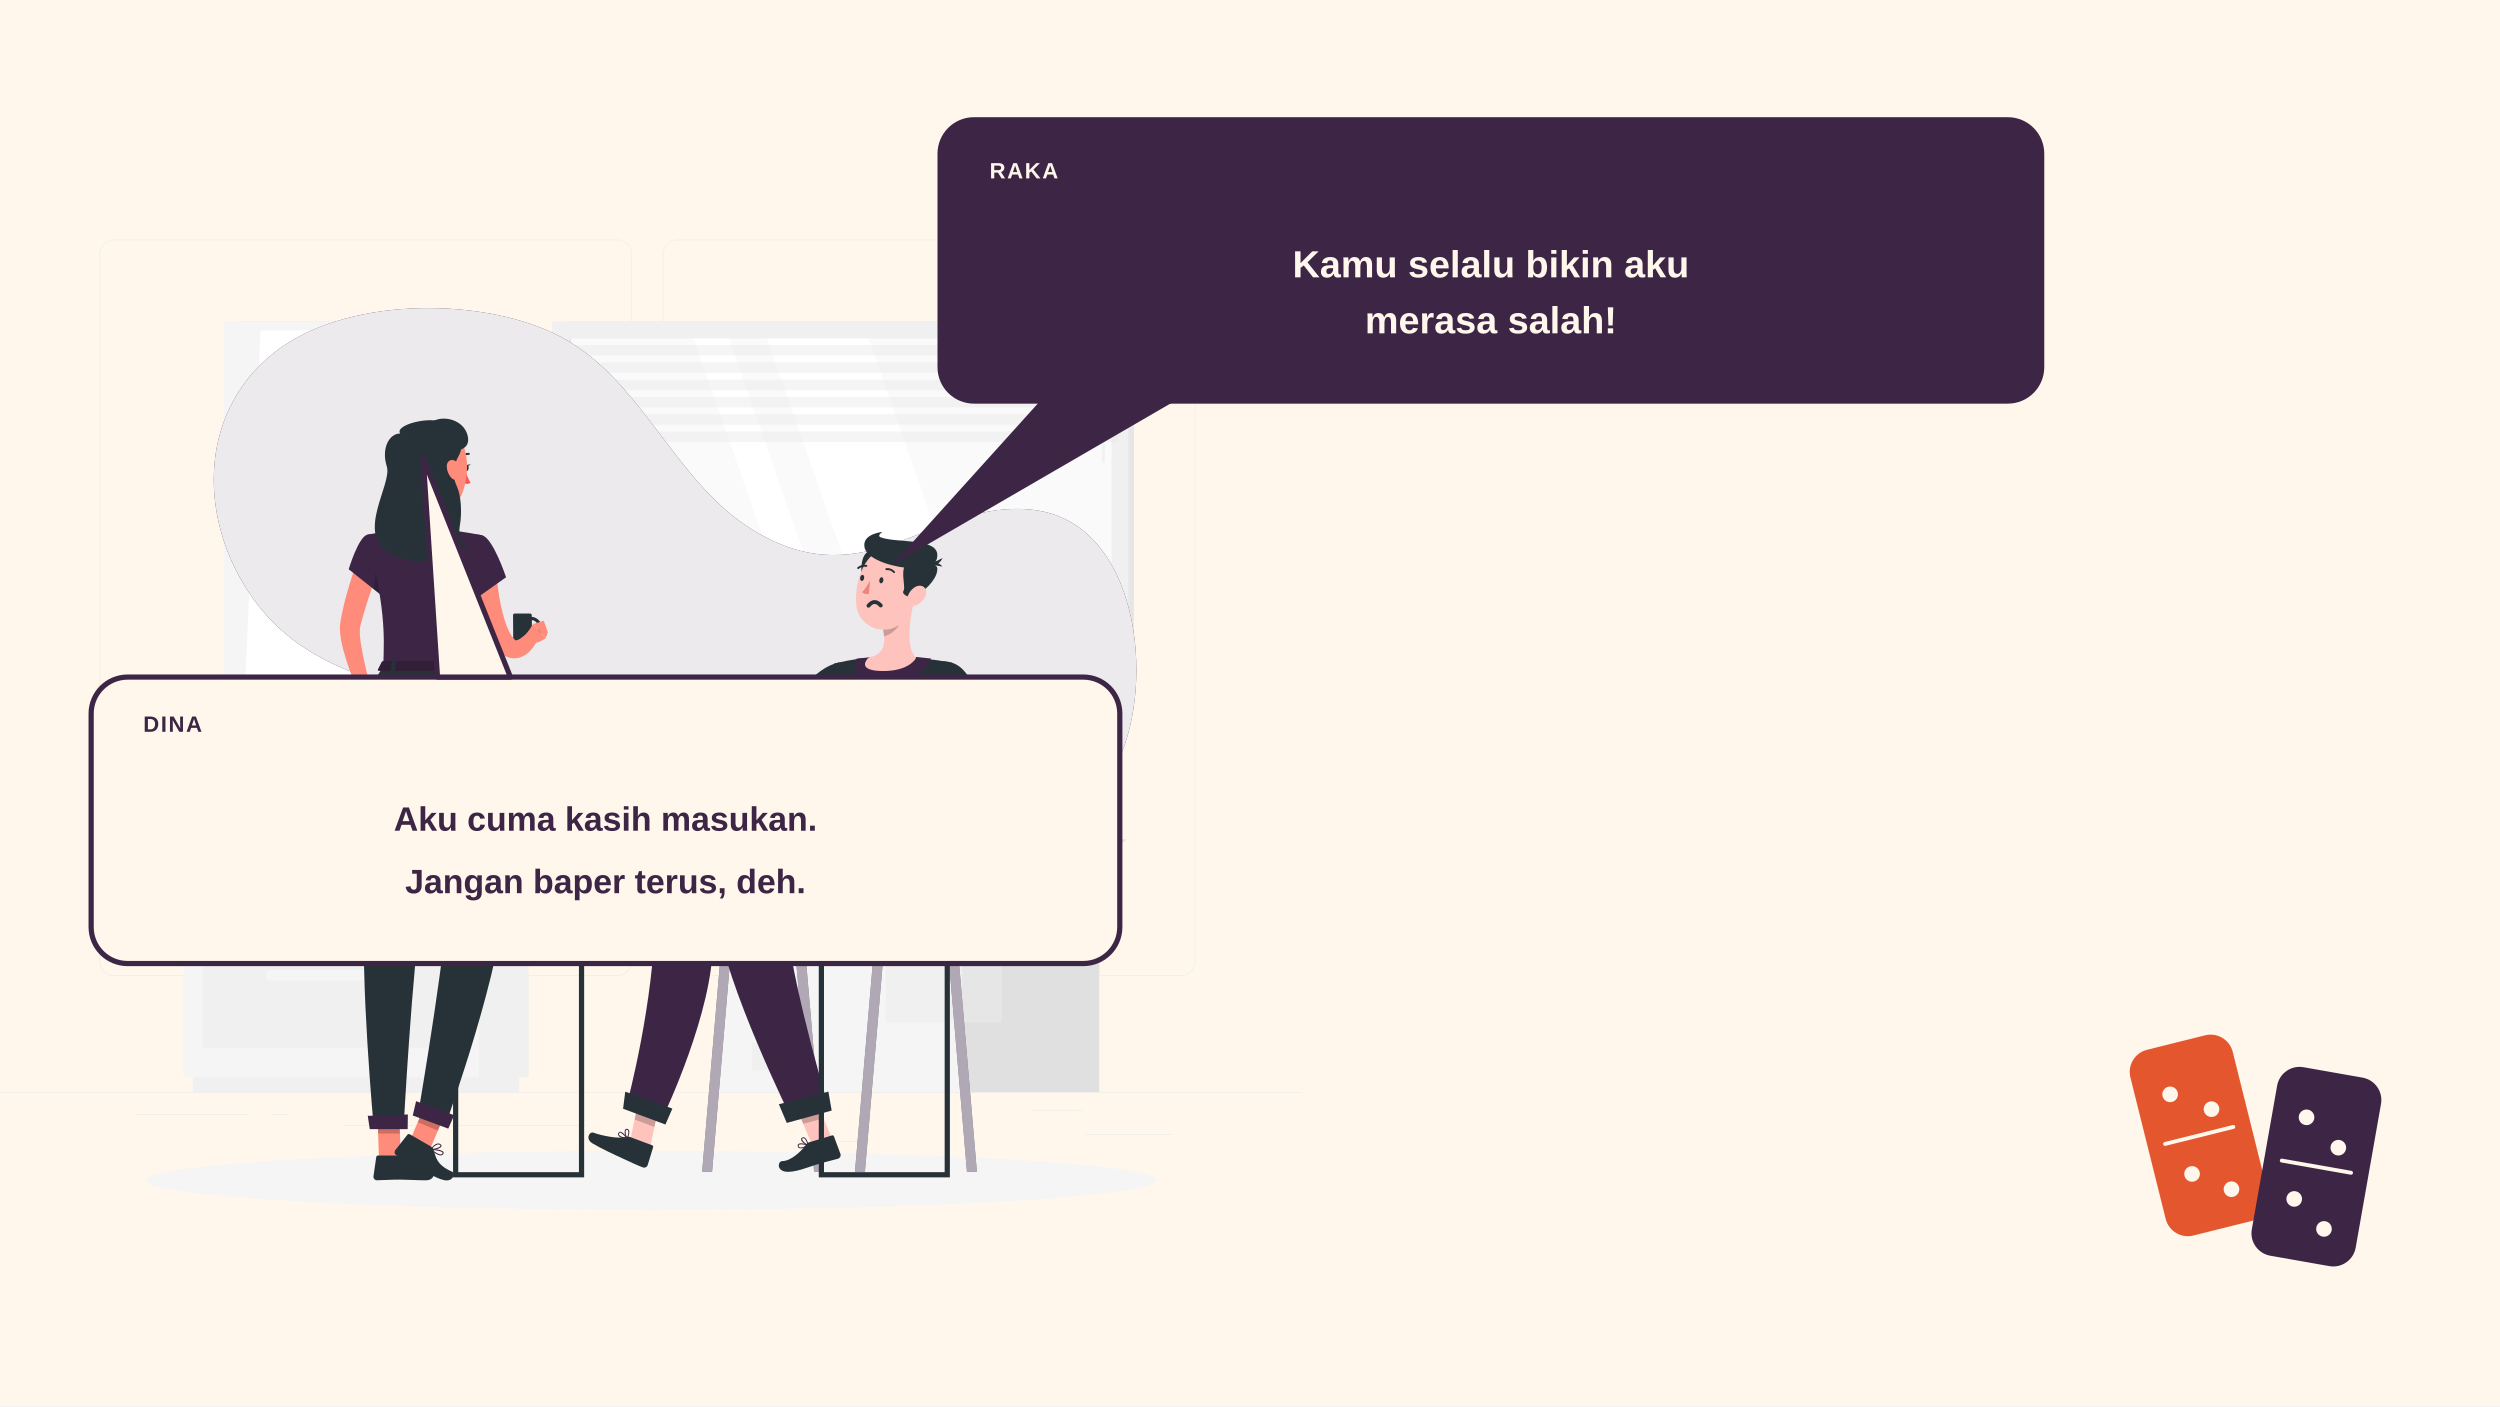
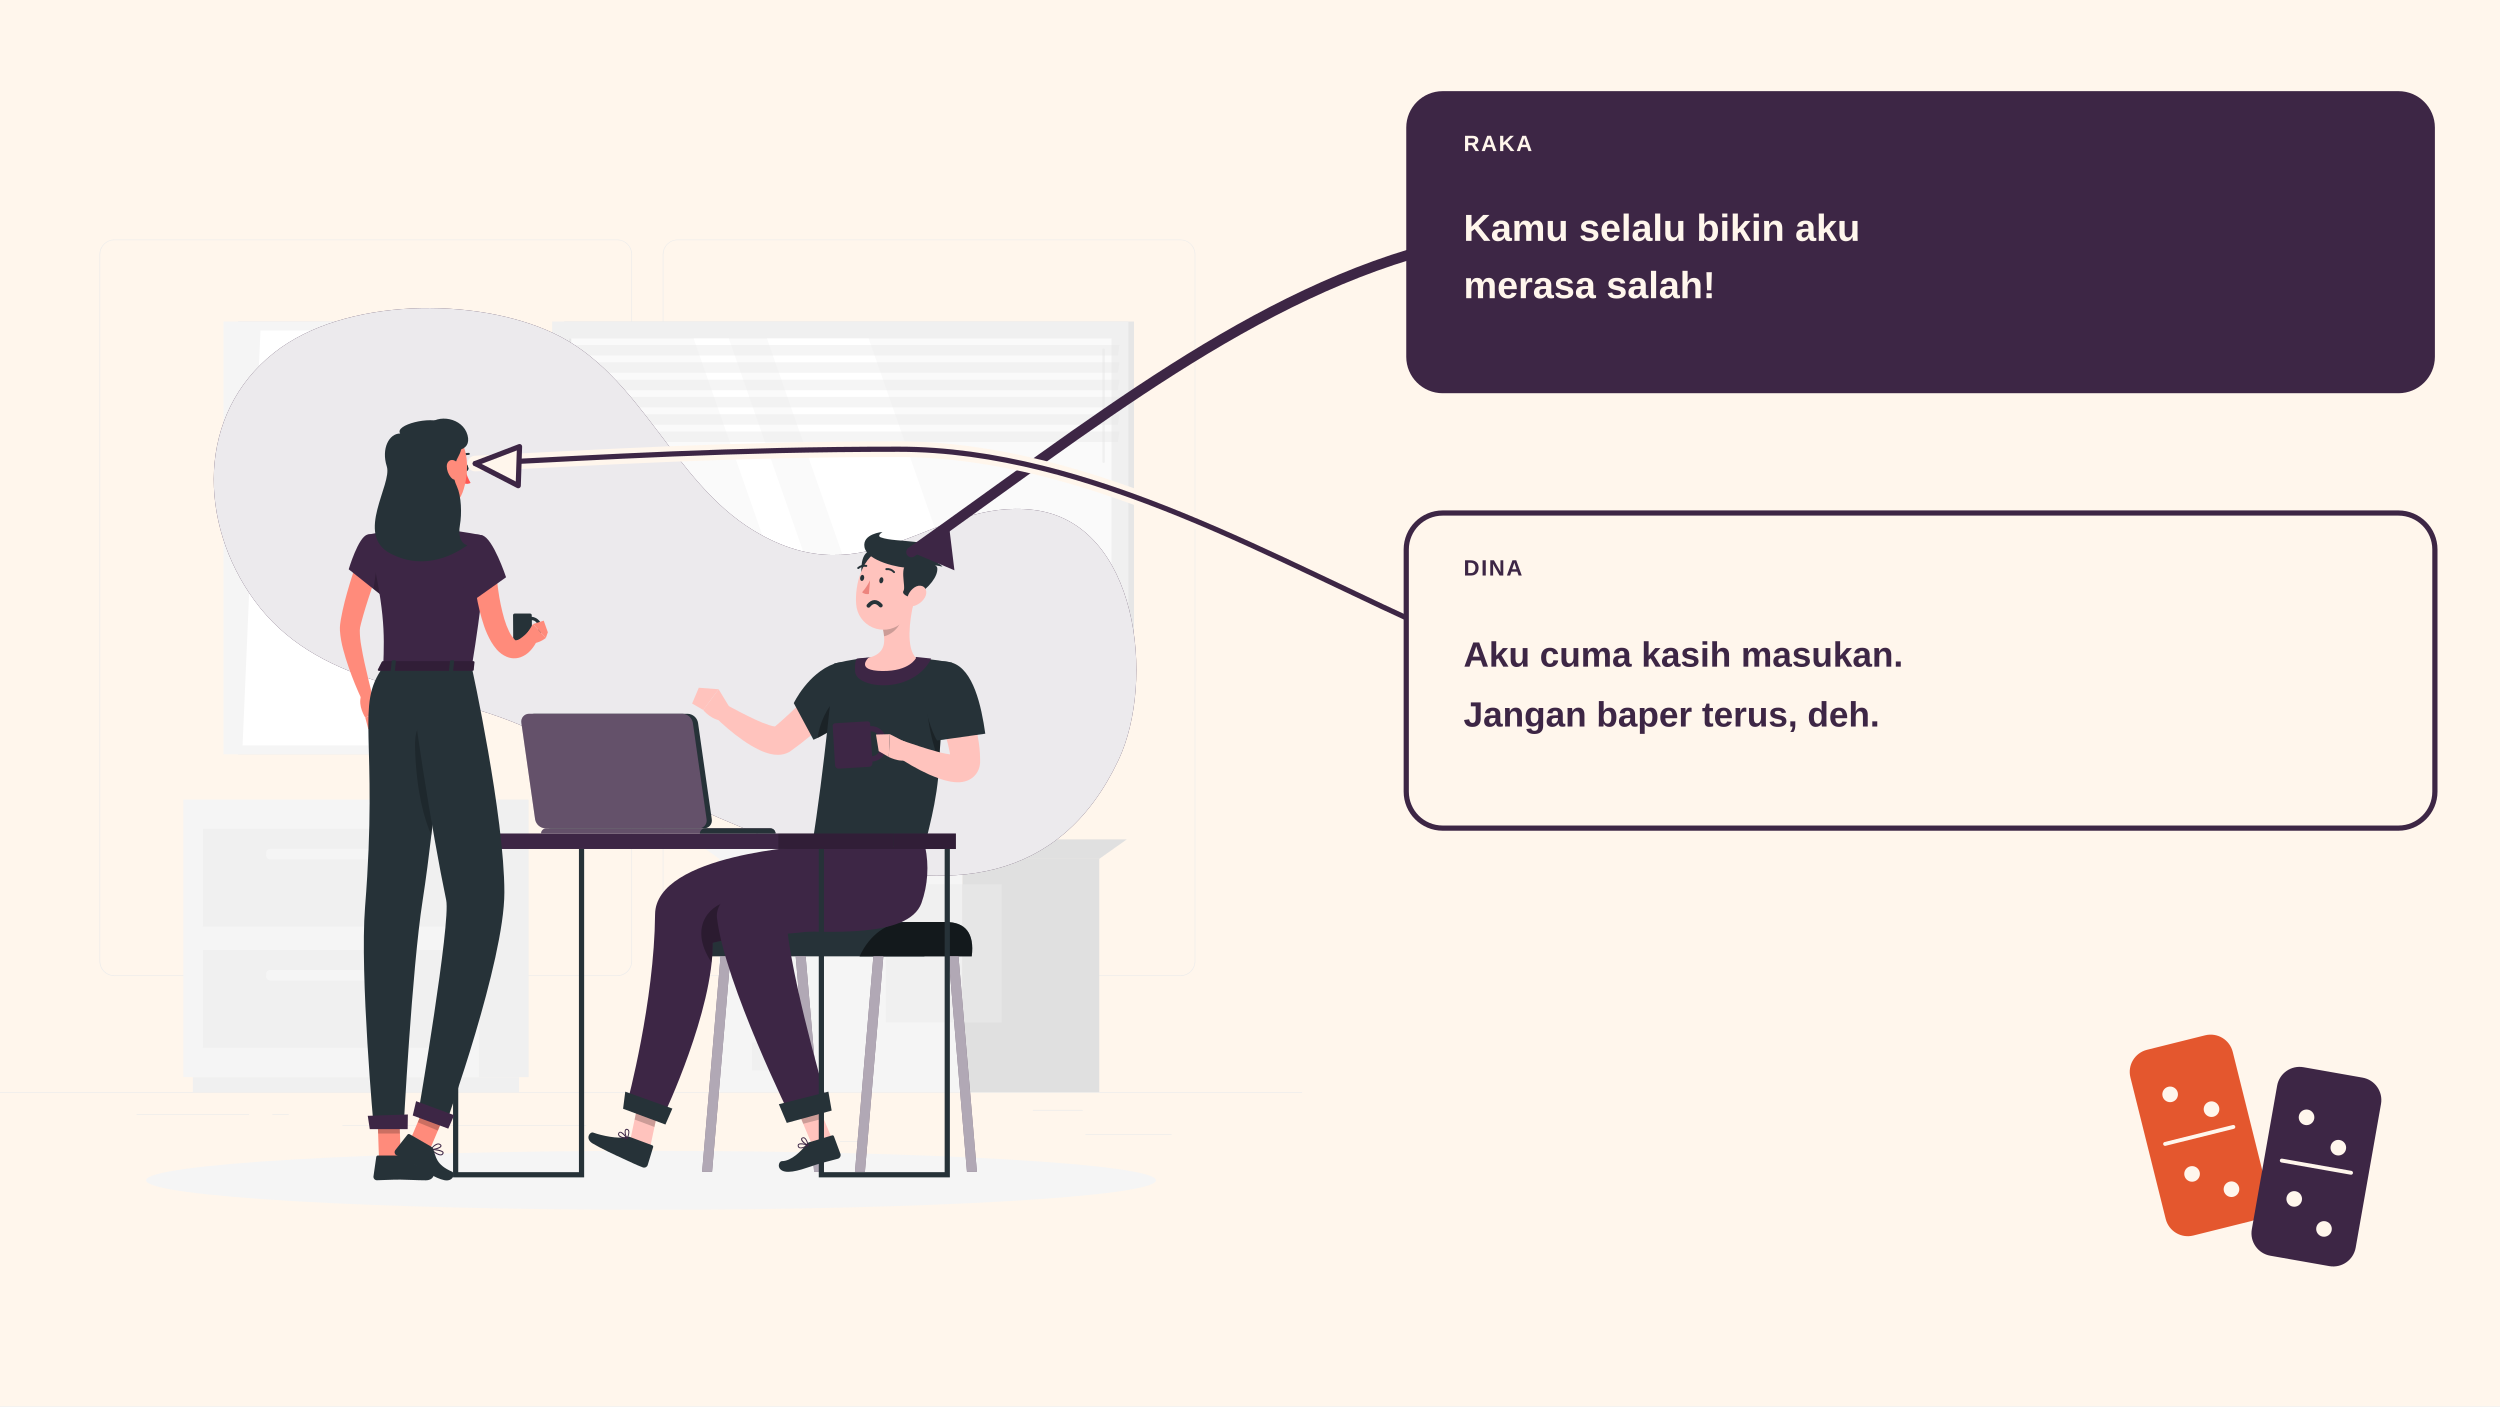
<svg xmlns="http://www.w3.org/2000/svg" width="1920" height="1080" viewBox="0 0 1920 1080" role="img" aria-labelledby="frame-title frame-desc" data-frame="04B">
  <rect x="0" y="0" width="1920" height="1080" fill="#FFF6EC" rx="0" id="scene-background" />
  <svg x="0" y="74" width="1000" height="1000" viewBox="0 0 500 500" preserveAspectRatio="xMidYMid meet" overflow="hidden" aria-label="Co-workers · Rafiki illustration, Storyset Rafiki">
    <g id="scoworkers-background-complete">
      <rect y="382.4" width="500" height="0.25" style="fill:#ebebeb" />
      <rect x="416.78" y="398.49" width="33.12" height="0.25" style="fill:#ebebeb" />
      <rect x="322.53" y="401.21" width="8.69" height="0.25" style="fill:#ebebeb" />
      <rect x="396.59" y="389.21" width="19.19" height="0.25" style="fill:#ebebeb" />
      <rect x="52.46" y="390.89" width="43.19" height="0.25" style="fill:#ebebeb" />
      <rect x="104.56" y="390.89" width="6.33" height="0.25" style="fill:#ebebeb" />
      <rect x="131.47" y="395.11" width="93.68" height="0.25" style="fill:#ebebeb" />
      <path d="M237,337.8H43.91a5.71,5.71,0,0,1-5.7-5.71V60.66A5.71,5.71,0,0,1,43.91,55H237a5.71,5.71,0,0,1,5.71,5.71V332.09A5.71,5.71,0,0,1,237,337.8ZM43.91,55.2a5.46,5.46,0,0,0-5.45,5.46V332.09a5.46,5.46,0,0,0,5.45,5.46H237a5.47,5.47,0,0,0,5.46-5.46V60.66A5.47,5.47,0,0,0,237,55.2Z" style="fill:#ebebeb" />
      <path d="M453.31,337.8H260.21a5.72,5.72,0,0,1-5.71-5.71V60.66A5.72,5.72,0,0,1,260.21,55h193.1A5.71,5.71,0,0,1,459,60.66V332.09A5.71,5.71,0,0,1,453.31,337.8ZM260.21,55.2a5.47,5.47,0,0,0-5.46,5.46V332.09a5.47,5.47,0,0,0,5.46,5.46h193.1a5.47,5.47,0,0,0,5.46-5.46V60.66a5.47,5.47,0,0,0-5.46-5.46Z" style="fill:#ebebeb" />
      <rect x="216.67" y="86.47" width="218.79" height="122.22" transform="translate(652.13 295.16) rotate(180)" style="fill:#e6e6e6" />
      <rect x="212.03" y="86.47" width="221.26" height="122.22" transform="translate(645.32 295.16) rotate(180)" style="fill:#f0f0f0" />
      <rect x="216.67" y="208.69" width="218.79" height="8.62" transform="translate(652.13 426) rotate(180)" style="fill:#e6e6e6" />
      <rect x="204.3" y="208.69" width="221.26" height="8.62" transform="translate(629.86 426) rotate(180)" style="fill:#f0f0f0" />
      <rect x="268.04" y="43.45" width="109.23" height="208.27" transform="translate(470.24 -175.08) rotate(90)" style="fill:#fafafa" />
      <polygon points="371.68 202.19 333.55 92.96 294.52 92.96 332.65 202.19 371.68 202.19" style="fill:#fff" />
      <path d="M423.78,140.77a.47.47,0,0,0,.47-.47V97.19a.47.47,0,0,0-.93,0V140.3A.47.47,0,0,0,423.78,140.77Z" style="fill:#f0f0f0" />
      <polygon points="317.99 202.19 279.85 92.96 266.35 92.96 304.49 202.19 317.99 202.19" style="fill:#fff" />
      <rect x="164.32" y="147.17" width="109.23" height="0.82" transform="translate(366.52 -71.36) rotate(90)" style="fill:#e6e6e6" />
      <polygon points="210.49 99.51 429.28 99.51 429.88 95.49 211.09 95.49 210.49 99.51" style="fill:#e6e6e6;opacity:0.4" />
      <polygon points="210.49 106.16 429.28 106.16 429.88 102.13 211.09 102.13 210.49 106.16" style="fill:#e6e6e6;opacity:0.4" />
      <polygon points="210.49 112.8 429.28 112.8 429.88 108.78 211.09 108.78 210.49 112.8" style="fill:#e6e6e6;opacity:0.4" />
      <polygon points="210.49 119.44 429.28 119.44 429.88 115.42 211.09 115.42 210.49 119.44" style="fill:#e6e6e6;opacity:0.4" />
      <polygon points="210.49 126.09 429.28 126.09 429.88 122.06 211.09 122.06 210.49 126.09" style="fill:#e6e6e6;opacity:0.4" />
      <polygon points="210.49 132.73 429.28 132.73 429.88 128.71 211.09 128.71 210.49 132.73" style="fill:#e6e6e6;opacity:0.4" />
      <rect x="369.52" y="292.8" width="52.6" height="89.59" style="fill:#e0e0e0" />
      <polygon points="422.12 292.8 369.52 292.8 380.08 285.33 432.68 285.33 422.12 292.8" style="fill:#e0e0e0" />
      <polygon points="318.25 285.33 265.65 285.33 276.21 292.8 328.81 292.8 318.25 285.33" style="fill:#f5f5f5" />
      <rect x="276.21" y="292.8" width="93.32" height="89.59" transform="translate(645.73 675.2) rotate(180)" style="fill:#f5f5f5" />
      <rect x="340.16" y="302.54" width="29.36" height="53.13" transform="translate(709.69 658.2) rotate(180)" style="fill:#f0f0f0" />
      <rect x="288.78" y="350.03" width="10.72" height="10.72" transform="translate(588.28 710.77) rotate(180)" style="fill:#f0f0f0" />
      <rect x="288.78" y="363.3" width="10.72" height="10.72" transform="translate(588.28 737.31) rotate(180)" style="fill:#f0f0f0" />
      <rect x="300.95" y="350.03" width="10.72" height="10.72" transform="translate(612.62 710.77) rotate(180)" style="fill:#f0f0f0" />
      <rect x="300.95" y="363.3" width="10.72" height="10.72" transform="translate(612.62 737.31) rotate(180)" style="fill:#f0f0f0" />
      <rect x="369.52" y="302.54" width="15.15" height="53.13" style="fill:#e6e6e6" />
      <rect x="183.92" y="270.03" width="19.09" height="106.58" transform="translate(386.92 646.64) rotate(180)" style="fill:#f0f0f0" />
      <rect x="74.06" y="376.61" width="125.28" height="5.79" transform="translate(273.39 759.01) rotate(180)" style="fill:#f0f0f0" />
      <rect x="70.39" y="270.03" width="113.53" height="106.58" style="fill:#f5f5f5" />
      <rect x="77.89" y="281.28" width="98.52" height="37.57" style="fill:#f0f0f0" />
      <rect x="77.89" y="327.79" width="98.52" height="37.57" style="fill:#f0f0f0" />
      <rect x="102.15" y="288.93" width="50" height="4.11" rx="1.69" transform="translate(254.31 581.97) rotate(180)" style="fill:#f5f5f5" />
      <rect x="102.15" y="335.44" width="50" height="4.11" rx="1.69" transform="translate(254.31 675) rotate(180)" style="fill:#f5f5f5" />
      <rect x="91.43" y="86.47" width="85.69" height="166.2" transform="translate(268.55 339.13) rotate(180)" style="fill:#e6e6e6" />
      <rect x="85.82" y="86.47" width="89.79" height="166.2" transform="translate(261.43 339.13) rotate(180)" style="fill:#f5f5f5" />
      <polygon points="161.41 249.23 168.29 89.91 100.02 89.91 93.15 249.23 161.41 249.23" style="fill:#fff" />
    </g>
    <g id="scoworkers-background-simple">
      <path d="M289.46,166.76c-31.4-19-43.22-60-77-75.85-29.7-14-80.39-13.67-107.18,7.51-29.87,23.63-29.22,65.48-7.59,95.14,23.8,32.64,64.46,33.05,98.71,46.47,60,23.51,187.36,111.68,233.12,14.79,14.2-30.07,7.73-91.08-32.58-96C358.18,154.06,333.66,193.5,289.46,166.76Z" style="fill:#3D2645" />
      <path d="M289.46,166.76c-31.4-19-43.22-60-77-75.85-29.7-14-80.39-13.67-107.18,7.51-29.87,23.63-29.22,65.48-7.59,95.14,23.8,32.64,64.46,33.05,98.71,46.47,60,23.51,187.36,111.68,233.12,14.79,14.2-30.07,7.73-91.08-32.58-96C358.18,154.06,333.66,193.5,289.46,166.76Z" style="fill:#fff;opacity:0.9" />
    </g>
    <g id="scoworkers-Shadow">
      <ellipse id="scoworkers-path" cx="250" cy="416.24" rx="193.89" ry="11.32" style="fill:#f5f5f5" />
    </g>
    <g id="scoworkers-character-2">
      <path d="M355,330.22H265.85c3.75-8.16,10.57-13.16,17.94-13.16H349Z" style="fill:#263238" />
      <polygon points="312.62 412.97 316.45 412.97 309.37 330.21 305.54 330.21 312.62 412.97" style="fill:#3D2645" />
      <polygon points="312.62 412.97 316.45 412.97 309.37 330.21 305.54 330.21 312.62 412.97" style="fill:#fff;opacity:0.6" />
      <polygon points="273.44 412.97 269.61 412.97 276.69 330.21 280.52 330.21 273.44 412.97" style="fill:#3D2645" />
      <polygon points="273.44 412.97 269.61 412.97 276.69 330.21 280.52 330.21 273.44 412.97" style="fill:#fff;opacity:0.6" />
      <path d="M373.15,330.22H330.09c3.75-8.16,10.56-13.16,17.93-13.16h15.24c7.37,0,11,4.25,9.89,13.16Z" style="fill:#263238" />
      <path d="M373.15,330.22H330.09c3.75-8.16,10.56-13.16,17.93-13.16h15.24c7.37,0,11,4.25,9.89,13.16Z" style="opacity:0.5" />
      <polygon points="371.31 412.97 375.14 412.97 368.06 330.21 364.23 330.21 371.31 412.97" style="fill:#3D2645" />
      <polygon points="371.31 412.97 375.14 412.97 368.06 330.21 364.23 330.21 371.31 412.97" style="fill:#fff;opacity:0.6" />
      <polygon points="332.13 412.97 328.3 412.97 335.38 330.21 339.21 330.21 332.13 412.97" style="fill:#3D2645" />
      <polygon points="332.13 412.97 328.3 412.97 335.38 330.21 339.21 330.21 332.13 412.97" style="fill:#fff;opacity:0.6" />
      <polygon points="249.41 404.77 241.78 401.92 245.71 383.31 253.33 386.16 249.41 404.77" style="fill:#ffc3bd" />
      <path d="M241.88,399.59l8.55,3.19a.58.58,0,0,1,.38.73l-2.11,6.92a1.44,1.44,0,0,1-1.84.86c-3-1.16-4.15-1.79-7.8-3.46-2.25-1-8.68-4-11.58-5.79s-1-4.62.35-4.11c3.29,1.19,9.78,2.52,12.56,1.64A2.3,2.3,0,0,1,241.88,399.59Z" style="fill:#263238" />
      <polygon points="253.33 386.16 245.7 383.32 243.69 392.91 251.31 395.76 253.33 386.16" style="opacity:0.2" />
      <path d="M311.69,287.77s-59.95,3.05-60.14,26.36c-.28,33.51-10.61,72.05-10.61,72.05l14.15,4.64s18.78-39.63,18.6-65.79c16.44-4.64,59.14-1.62,64.17-15.24a44.79,44.79,0,0,0,1.89-22Z" style="fill:#3D2645" />
      <path d="M280.86,309.17s1.5,6.73,2.55,14.11a66.18,66.18,0,0,0-9.73,1.75,67.06,67.06,0,0,1-.41,7.61C263.49,318.06,274,309.17,280.86,309.17Z" style="opacity:0.3" />
      <polygon points="255.52 394.82 239.26 388.76 240.1 382.2 258.19 388.69 255.52 394.82" style="fill:#263238" />
      <path d="M238.68,399.91a10.65,10.65,0,0,0,2.13.48.18.18,0,0,0,.19-.09.17.17,0,0,0,0-.2c-.18-.26-1.78-2.54-2.85-2.52a.68.68,0,0,0-.6.35,1,1,0,0,0-.14,1A2.21,2.21,0,0,0,238.68,399.91Zm1.74,0c-1.46-.23-2.45-.65-2.67-1.14a.66.66,0,0,1,.11-.68.3.3,0,0,1,.28-.17C238.72,398,239.75,399.06,240.42,400Z" style="fill:#3D2645" />
      <path d="M240.77,400.38a.14.14,0,0,0,.09,0,.21.21,0,0,0,.15-.11c0-.09,1-2.21.54-3.24a1,1,0,0,0-.66-.53.73.73,0,0,0-.85.3c-.48.76.06,2.78.65,3.51A.16.16,0,0,0,240.77,400.38Zm.11-3.47a.51.51,0,0,1,.32.29c.3.62-.11,1.89-.4,2.61-.45-.81-.76-2.3-.44-2.8a.35.35,0,0,1,.44-.13Z" style="fill:#3D2645" />
      <path d="M331.16,226c-2.09,2.44-4.19,4.63-6.35,6.89s-4.37,4.4-6.66,6.51-4.62,4.19-7,6.19-4.92,3.94-7.52,5.8l-.44.31-.19.1a8.91,8.91,0,0,1-4.14,1.06,11.76,11.76,0,0,1-2.91-.32,21.7,21.7,0,0,1-4.21-1.48,44.58,44.58,0,0,1-6.53-3.85c-2-1.39-3.87-2.86-5.67-4.39S276,239.72,274.3,238l3.75-4.82,5.9,3.14c2,1,3.93,2,5.88,2.91a44.87,44.87,0,0,0,5.69,2.27,10.12,10.12,0,0,0,2.33.5c.28,0,.49,0,.48,0s-.3-.07-.86.21l-.62.41c2.2-1.84,4.36-3.79,6.5-5.77s4.24-4.06,6.33-6.15,4.15-4.22,6.19-6.36,4.1-4.34,6.05-6.42Z" style="fill:#ffc3bd" />
      <path d="M280.43,235.08l-4.47-7.4L270,235.63s3.73,4.56,8.13,4Z" style="fill:#ffc3bd" />
      <polygon points="268.34 227.09 265.77 233.16 270.04 235.63 275.96 227.68 268.34 227.09" style="fill:#ffc3bd" />
      <path d="M320.32,217.87C310.19,221.61,304.81,233,304.81,233l7.56,14.07c7.25-3.05,16.8-10.43,19.56-15.11C336.17,224.8,328.23,215,320.32,217.87Z" style="fill:#263238" />
      <path d="M321.09,231.91c1.3-.69-.16,6-1.48,11.26a52.36,52.36,0,0,1-5.61,3.2C314.47,241.34,317.79,233.66,321.09,231.91Z" style="opacity:0.3" />
      <polygon points="319.83 401.05 311.86 402.69 304.43 385 312.39 383.36 319.83 401.05" style="fill:#ffc3bd" />
      <path d="M310.76,401.62,319.5,399a.57.57,0,0,1,.73.35l2.52,6.79a1.44,1.44,0,0,1-.94,1.8c-3.06.87-4.57,1.13-8.41,2.29-2.37.72-8.66,3.34-12,2.64s-2.55-4-1.07-4c3.5,0,7.56-4,9.23-6.36A2.34,2.34,0,0,1,310.76,401.62Z" style="fill:#263238" />
      <path d="M308.41,403.82a10.24,10.24,0,0,0,2-.91.19.19,0,0,0,.09-.18.18.18,0,0,0-.13-.16c-.3-.1-3-.94-3.8-.28a.71.71,0,0,0-.26.64,1.05,1.05,0,0,0,.52.92A2.24,2.24,0,0,0,308.41,403.82Zm1.41-1c-1.31.7-2.35,1-2.82.71a.66.66,0,0,1-.32-.61.29.29,0,0,1,.12-.31C307.25,402.23,308.74,402.5,309.82,402.8Z" style="fill:#3D2645" />
      <path d="M310.36,402.93a.18.18,0,0,0,.07-.05.18.18,0,0,0,.06-.17c0-.1-.53-2.39-1.54-2.91a.94.94,0,0,0-.85,0,.73.73,0,0,0-.49.75c.08.9,1.73,2.17,2.65,2.4Zm-2-2.84a.57.57,0,0,1,.44.05c.6.3,1.05,1.57,1.26,2.31-.85-.36-2-1.36-2.05-2,0-.11,0-.25.27-.36Z" style="fill:#3D2645" />
      <polygon points="312.39 383.36 304.43 385 308.44 394.53 316.23 392.48 312.39 383.36" style="opacity:0.2" />
      <path d="M332,287.83S273.2,298,275.33,315.57C278.4,340.92,304,392.72,304,392.72l14.53-3.3s-12.91-42.9-16.18-68.85c15.11,0,46.46,2.84,51.49-10.78a40.09,40.09,0,0,0,1.43-21.61Z" style="fill:#3D2645" />
      <polygon points="319.36 389.46 302.12 394.2 299.08 387.02 318.1 382.19 319.36 389.46" style="fill:#263238" />
      <path d="M311.74,288.18h43.48c.31-3.88,4.81-16.51,5.48-32.6A206.39,206.39,0,0,1,365,220.12l.6-2.62s-2.2-.45-5.36-.92c-2.62-.38-5.91-.77-9.13-.93a162.64,162.64,0,0,0-18.48,0c-2.84.27-5.62.74-7.83,1.17-2.83.57-4.5,1.05-4.5,1.05S316.45,259.67,311.74,288.18Z" style="fill:#263238" />
      <path d="M360.7,255.59A206.38,206.38,0,0,1,365,220.12c-2.9-.25-7.87,0-8.7,4.73C355.44,229.89,355.37,241.67,360.7,255.59Z" style="opacity:0.3" />
      <path d="M368.61,223.59c1.11,2.5,2,4.85,2.85,7.31s1.64,4.92,2.31,7.45,1.3,5.09,1.75,7.75a48,48,0,0,1,.84,8.33v.9l0,.58a9,9,0,0,1-.18,1.27,8.07,8.07,0,0,1-.45,1.43,7.58,7.58,0,0,1-1.93,2.71,7.81,7.81,0,0,1-2.47,1.48,10.07,10.07,0,0,1-3.72.6,17.05,17.05,0,0,1-2.66-.27,27.21,27.21,0,0,1-4.31-1.17c-1.32-.47-2.57-1-3.79-1.51a82.6,82.6,0,0,1-13.49-7.75l2.85-5.4c4.59,1.55,9.27,3.18,13.78,4.36a32.63,32.63,0,0,0,6.31,1.18,5.35,5.35,0,0,0,1,0c.22,0,.35-.14-.06,0a2.47,2.47,0,0,0-.88.51,3.48,3.48,0,0,0-.88,1.19,2.43,2.43,0,0,0-.18.54,1.46,1.46,0,0,0-.07.34.52.52,0,0,0,0,.11v-.11l-.05-.39a49.81,49.81,0,0,0-1.21-6.44c-.55-2.21-1.22-4.47-1.93-6.71s-1.5-4.51-2.3-6.76-1.68-4.54-2.48-6.64Z" style="fill:#ffc3bd" />
      <path d="M365.62,217.5c-7.91-2.5-13,3.82-10.79,14.8s5,15.06,5,15.06l18.52-2.62C376.84,234,373.73,220.06,365.62,217.5Z" style="fill:#263238" />
      <path d="M351.44,215.58l.4-.31,5.72.61s-2.33,6.08-10.62,9-18.34.51-18.58-4,.72-5,.72-5l4.73-.44.3.51Z" style="fill:#3D2645" />
      <path d="M350.73,194.93l-4.94,4.1-6.74,5.59a21.92,21.92,0,0,1,.43,2.72c.36,3.65-.58,7-6,8.25,0,0-5.29,4.94,5.28,5.08s13-5,13-5C347.81,211.73,349.36,200.88,350.73,194.93Z" style="fill:#ffc3bd" />
      <path d="M339.05,204.62a21.92,21.92,0,0,1,.43,2.72c2.51-.5,5.87-3.18,6.22-5.75a12.11,12.11,0,0,0,.09-2.56Z" style="opacity:0.2" />
      <path d="M334.2,188.06c-.82.55-2.75-1.72-3.35-3.39-.14-2-.89-10.14,4.33-10.38,4.19-.19,8.68,1.7,8.53,3.68C343.51,180.37,340.9,183.63,334.2,188.06Z" style="fill:#263238" />
      <path d="M352.77,186.36c-1.72,7.91-2.32,12.61-7,16.22a10.53,10.53,0,0,1-17-7.58c-.61-7.36,2.3-19.05,10.62-21.29A10.64,10.64,0,0,1,352.77,186.36Z" style="fill:#ffc3bd" />
      <path d="M351.2,192.33c-.83.53-5.08-.72-4.33-2.33,1.33-1.53-2.31-10.2,2.78-11.39,4.08-1,10.13.62,10.28,2.6C360.15,184.22,357.09,188.56,351.2,192.33Z" style="fill:#263238" />
      <path d="M349.7,181.13c-4.57,0-16.67-2.64-17.73-8-1-5.2,6.93-5.87,6.93-5.87s-2.39,1.44-.66,2.09c6,2.25,21.68.14,21.69,6.78C359.93,179.77,357.23,181.13,349.7,181.13Z" style="fill:#263238" />
      <path d="M357.21,179.93c.12-.29,2.13-2.21,4.7.65A27.53,27.53,0,0,0,357.21,179.93Z" style="fill:#263238" />
      <path d="M357.65,179.26c.19.24,2.68,1.49,4.3-2A28,28,0,0,1,357.65,179.26Z" style="fill:#263238" />
      <path d="M355.2,192.34a7.22,7.22,0,0,1-3.94,3.26c-2.16.7-3.33-1.67-2.63-3.79.64-1.9,2.75-4.13,4.87-3.9S356.27,190.44,355.2,192.34Z" style="fill:#ffc3bd" />
      <path d="M339.2,185.92c-.1.65-.52,1.13-.95,1.08s-.69-.62-.59-1.26.53-1.14.95-1.09S339.3,185.27,339.2,185.92Z" style="fill:#263238" />
      <path d="M331.84,185c-.1.65-.52,1.14-.95,1.09s-.69-.62-.59-1.27.53-1.13.95-1.08S331.94,184.4,331.84,185Z" style="fill:#263238" />
      <path d="M334.11,185.83a20.85,20.85,0,0,1-3.07,4.62,3.18,3.18,0,0,0,2.62.64Z" style="fill:#ed847e" />
      <path d="M333.5,195.6 Q335.8,192.8 338.2,195.5" style="fill:none;stroke:#263238;stroke-width:1.5;stroke-linecap:round" />
      <path d="M343.41,183.07a.56.56,0,0,0,.17-.09.38.38,0,0,0,0-.54,3.69,3.69,0,0,0-3.23-1.28.39.39,0,1,0,.13.76,2.93,2.93,0,0,1,2.53,1A.37.37,0,0,0,343.41,183.07Z" style="fill:#263238" />
      <path d="M329.45,181.49a.38.38,0,0,0,.35-.07,3.24,3.24,0,0,1,2.74-.75.38.38,0,1,0,.21-.74h0a4,4,0,0,0-3.44.9.37.37,0,0,0-.05.54A.39.39,0,0,0,329.45,181.49Z" style="fill:#263238" />
      <path d="M348.38,248.35l-6.68-3.43-.41,8.78s6.62,3.27,8-.28Z" style="fill:#ffc3bd" />
      <path d="M334.19,241.83l-.06-1.07A1,1,0,0,0,333,240l-12.25.73a1,1,0,0,0-1,.93l.92,15.23a1.35,1.35,0,0,0,1.42,1.27l11.74-.71A1.34,1.34,0,0,0,335,256l0-.58c3.4-.2,5.88-3.35,5.65-7.16S337.59,241.62,334.19,241.83Zm.7,11.58-.58-9.57c2.1-.12,4,2,4.16,4.55S337,253.28,334.89,253.41Z" style="fill:#3D2645" />
      <polygon points="336.37 245.06 337.42 251.43 341.29 253.7 341.7 244.93 336.37 245.06" style="fill:#ffc3bd" />
    </g>
    <g id="scoworkers-Desk">
      <rect x="172.13" y="283.07" width="171.06" height="5.95" transform="translate(515.33 572.08) rotate(180)" style="fill:#3D2645" />
      <rect x="343.19" y="283.07" width="23.88" height="5.95" style="fill:#3D2645" />
      <rect x="298.89" y="283.07" width="68.19" height="5.95" style="opacity:0.2" />
      <polygon points="364.75 415.11 314.41 415.11 314.41 289.01 316.41 289.01 316.41 413.11 362.75 413.11 362.75 289.01 364.75 289.01 364.75 415.11" style="fill:#263238" />
      <polygon points="224.31 415.11 173.97 415.11 173.97 289.01 175.97 289.01 175.97 413.11 222.31 413.11 222.31 289.01 224.31 289.01 224.31 415.11" style="fill:#263238" />
      <path d="M209.77,281.09h86a2,2,0,0,1,2,2h-90A2,2,0,0,1,209.77,281.09Z" style="fill:#3D2645" />
      <path d="M209.77,281.09h86a2,2,0,0,1,2,2h-90A2,2,0,0,1,209.77,281.09Z" style="fill:#fff;opacity:0.2" />
      <path d="M270.71,281.09h25.11a2,2,0,0,1,2,2H268.74A2,2,0,0,1,270.71,281.09Z" style="fill:#263238" />
      <path d="M205.22,237.09h58.83a4.19,4.19,0,0,1,4,3.5l5.27,37a3,3,0,0,1-3,3.5H211.48a4.18,4.18,0,0,1-4-3.5l-5.27-37A3,3,0,0,1,205.22,237.09Z" style="fill:#263238" />
      <path d="M203.22,237.09h58.83a4.19,4.19,0,0,1,4,3.5l5.27,37a3,3,0,0,1-3,3.5H209.48a4.18,4.18,0,0,1-4-3.5l-5.27-37A3,3,0,0,1,203.22,237.09Z" style="fill:#3D2645" />
      <path d="M203.22,237.09h58.83a4.19,4.19,0,0,1,4,3.5l5.27,37a3,3,0,0,1-3,3.5H209.48a4.18,4.18,0,0,1-4-3.5l-5.27-37A3,3,0,0,1,203.22,237.09Z" style="fill:#fff;opacity:0.2" />
    </g>
    <g id="scoworkers-character-1">
      <path d="M145.6,180.44l-2.12,6.33c-.72,2.11-1.44,4.23-2.11,6.34s-1.34,4.22-1.93,6.31c-.29,1.05-.58,2.08-.84,3.11l-.34,1.48a6.43,6.43,0,0,0-.1,1.05,33.47,33.47,0,0,0,.57,6c.34,2.13.79,4.29,1.25,6.46,1,4.33,2,8.72,3.11,13l-4,1.46a126.94,126.94,0,0,1-5.22-12.79c-.77-2.19-1.45-4.41-2.06-6.71a37.48,37.48,0,0,1-1.28-7.4,13.47,13.47,0,0,1,.08-2.33l.27-1.86c.21-1.19.43-2.37.69-3.51.51-2.3,1.07-4.55,1.71-6.77s1.28-4.43,2-6.61,1.43-4.35,2.27-6.53Z" style="fill:#ff8b7b" />
      <path d="M142.7,229.57l5,5.9-7.44,3.08s-2.9-4.49-1.61-8.2Z" style="fill:#ff8b7b" />
      <polygon points="146.72 242.33 141.42 242.97 140.27 238.55 147.71 235.47 146.72 242.33" style="fill:#ff8b7b" />
      <path d="M157.43,408.18a10.27,10.27,0,0,1-2.22-.3.22.22,0,0,1-.15-.16.2.2,0,0,1,.09-.2c.29-.19,2.83-1.83,3.81-1.39a.68.68,0,0,1,.39.56,1.13,1.13,0,0,1-.33,1.05A2.37,2.37,0,0,1,157.43,408.18Zm-1.65-.59c1.45.3,2.55.25,3-.14a.77.77,0,0,0,.21-.71.3.3,0,0,0-.17-.25C158.28,406.26,156.81,407,155.78,407.59Z" style="fill:#3D2645" />
      <path d="M155.26,407.88l-.1,0a.21.21,0,0,1-.1-.17c0-.11,0-2.52.92-3.32a1,1,0,0,1,.84-.27.69.69,0,0,1,.67.55c.19,1-1.33,2.75-2.13,3.21A.18.18,0,0,1,155.26,407.88Zm1.42-3.39a.65.65,0,0,0-.43.17,4.53,4.53,0,0,0-.78,2.64c.8-.64,1.75-2,1.63-2.57,0-.09-.07-.21-.33-.24Z" style="fill:#3D2645" />
      <path d="M156,148.07c1,5,3,15-.45,18.35,0,0,1.35,5,10.59,5,10.16,0,4.85-5,4.85-5-5.54-1.32-5.4-5.43-4.43-9.3Z" style="fill:#ff8b7b" />
      <path d="M177,139a.39.39,0,0,0,.33-.14,3.15,3.15,0,0,1,2.62-1.17.4.4,0,0,0,.44-.35.39.39,0,0,0-.34-.44,3.94,3.94,0,0,0-3.32,1.45.41.41,0,0,0,0,.56A.35.35,0,0,0,177,139Z" style="fill:#263238" />
      <path d="M178.82,143.88a18.2,18.2,0,0,0,1.89,4.57,2.89,2.89,0,0,1-2.44.16Z" style="fill:#ff5652" />
      <path d="M178.36,142.66c-.08.67.21,1.25.65,1.31s.86-.45.94-1.13-.22-1.25-.65-1.3S178.44,142,178.36,142.66Z" style="fill:#263238" />
      <path d="M179.1,141.55l1.66-.27S179.79,142.44,179.1,141.55Z" style="fill:#263238" />
      <polygon points="145.52 407.69 153.9 407.69 153.24 388.29 144.86 388.29 145.52 407.69" style="fill:#ff8b7b" />
      <path d="M154.56,406.72h-9.41a.66.66,0,0,0-.67.57l-1.07,7.44a1.34,1.34,0,0,0,1.34,1.49c3.28-.05,4.86-.25,9-.25,2.55,0,6.27.27,9.78.27s3.7-3.48,2.24-3.79c-6.56-1.42-7.6-3.36-9.81-5.22A2.21,2.21,0,0,0,154.56,406.72Z" style="fill:#263238" />
      <g style="opacity:0.2">
        <polygon points="144.86 388.29 153.24 388.29 153.57 398.29 145.19 398.29 144.86 388.29" />
      </g>
      <path d="M156.07,137.7c-.46,8.3-.84,11.8,2.83,16.52,5.51,7.1,15.8,5.86,18.74-2.14,2.64-7.19,3-19.56-4.73-23.79A11.34,11.34,0,0,0,156.07,137.7Z" style="fill:#ff8b7b" />
      <path d="M172.17,219.12s-4.87,57.49-9.91,89.89c-4.07,26.17-7.29,87.35-7.29,87.35H143.55s-5.44-59.08-3.37-85c5.23-65.49-4-77.09,6.95-92.27Z" style="fill:#263238" />
      <path d="M159.37,250.15c.48,17.2,3.72,27.85,6.28,33.59,1.34-11.22,2.57-22.93,3.6-33.26C165.74,238.78,159,237.2,159.37,250.15Z" style="opacity:0.2" />
      <path d="M165.31,404.48a.18.18,0,0,1,0-.19.21.21,0,0,1,.19-.13c.43,0,4.17.21,4.78,1.21a.64.64,0,0,1,0,.63,1.08,1.08,0,0,1-.79.65c-1.2.26-3.12-1.23-4.16-2.14Zm4.58,1.06c-.4-.52-2.36-.83-3.84-.94,1.45,1.19,2.69,1.81,3.35,1.67a.72.72,0,0,0,.52-.44.25.25,0,0,0,0-.25S169.9,405.55,169.89,405.54Z" style="fill:#3D2645" />
      <path d="M165.31,404.48l0,0a.23.23,0,0,1,0-.2c.06-.08,1.35-1.94,2.7-2.17a1.43,1.43,0,0,1,1.12.25c.45.32.45.65.37.86-.34.9-3,1.48-4,1.37A.16.16,0,0,1,165.31,404.48Zm3.76-1.66a1,1,0,0,0-.18-.17,1.07,1.07,0,0,0-.82-.18,4.57,4.57,0,0,0-2.22,1.71c1.19,0,3.06-.59,3.27-1.13A.23.23,0,0,0,169.07,402.82Z" style="fill:#3D2645" />
      <polygon points="157.27 401.38 165.08 404.41 168.15 397.15 172.17 387.65 172.64 386.54 164.84 383.5 164.3 384.75 160.41 393.95 157.27 401.38" style="fill:#ff8b7b" />
      <polygon points="160.41 393.95 168.15 397.15 172.17 387.65 164.3 384.75 160.41 393.95" style="opacity:0.2" />
      <path d="M181.15,219.12s12.53,57.14,12.53,86.55c0,26.57-22.36,88.62-22.36,88.62l-10.61-4.37s12.42-72.73,10.63-81.25c-5.19-24.72-13.83-78-13.74-89.55Z" style="fill:#263238" />
      <path d="M165.47,403.25l-8.15-4.7a.67.67,0,0,0-.87.17l-4.64,5.91a1.35,1.35,0,0,0,.42,2c2.87,1.59,4.34,2.21,7.92,4.28,2.21,1.27,7,4.6,10.48,5.28s4.31-2.69,2.93-3.28c-6.16-2.67-6.14-5.76-7.13-8.48A2.2,2.2,0,0,0,165.47,403.25Z" style="fill:#263238" />
      <polygon points="172.14 396.4 158.49 391.36 159.78 385.85 174.39 391.24 172.14 396.4" style="fill:#3D2645" />
      <polygon points="156.54 396.58 141.99 396.58 141.22 391.48 156.62 390.96 156.54 396.58" style="fill:#3D2645" />
      <path d="M133.9,181.61l8.41,6.7,5.05,4s.53-1.41,1.17-3.43c1.22-3.9,2.81-10.08,1.71-12.92-1.73-4.5-5-8.56-9.14-7.66C137.62,169.09,133.9,181.61,133.9,181.61Z" style="fill:#3D2645" />
      <path d="M143.41,189.18l4,3.16s.53-1.41,1.17-3.43l-3-14.85Z" style="opacity:0.2" />
      <path d="M204.19,199.84v-.69a.65.65,0,0,0-.71-.55l-5.77,0a.65.65,0,0,0-.7.56l.06,9.85a.86.86,0,0,0,.87.86l5.44,0a.88.88,0,0,0,.87-.88v-.37a4.42,4.42,0,0,0-.05-8.78Zm.05,7.48,0-6.18c1.35,0,2.51,1.4,2.52,3.07S205.59,207.31,204.24,207.32Z" style="fill:#263238" />
      <path d="M185.15,168.57s4,1.4-4,50.55h-34c.57-13.84.59-22.38-6-50.8a100.28,100.28,0,0,1,14.45-1.9,107.4,107.4,0,0,1,15.44,0C177.63,167,185.15,168.57,185.15,168.57Z" style="fill:#3D2645" />
      <path d="M190.07,178.18c.14,1.82.31,3.81.52,5.72s.46,3.84.73,5.74a79.2,79.2,0,0,0,2.33,11.07,30.41,30.41,0,0,0,1.89,4.88,12.07,12.07,0,0,0,2.07,3c.18.16.15.25.47.3a3.19,3.19,0,0,0,1.51-.54,17.64,17.64,0,0,0,3.74-3.38l3.77,1.93a18.63,18.63,0,0,1-1.41,3.14,14.35,14.35,0,0,1-2.14,2.92,9.29,9.29,0,0,1-3.66,2.42,7.33,7.33,0,0,1-5.37-.2,10.57,10.57,0,0,1-3.72-2.7,19.55,19.55,0,0,1-2.16-3,34.16,34.16,0,0,1-2.78-6.16,75.76,75.76,0,0,1-3-12.3q-.53-3.06-.84-6.15c-.22-2.07-.4-4.06-.49-6.23Z" style="fill:#ff8b7b" />
      <path d="M185.15,168.57c4.17,1,9.18,16.1,9.18,16.1L180,194.83s-5.71-15.61-4.34-20C177.09,170.19,180.1,167.34,185.15,168.57Z" style="fill:#3D2645" />
      <path d="M174.76,141.58c.75-3.53,2.28-3.82,2.53-7.58.18-2.62-2.45-5.94-7.17-8.67s-18.76.82-16.45,4.13c-4.28,0-7.32,5.82-5.14,12.65s-12.32,26.17,1.29,33.39,25.51-.22,29.67-3.11c-2.48-.64-3.64-3.56-2.88-7.78s.58-11.05-1.16-14.83S174.21,144.22,174.76,141.58Z" style="fill:#263238" />
      <path d="M164.33,126.33c3.66-4.53,13.38-3,15.2,3.75s-6.45,6.8-10.2,4.63S161.54,129.79,164.33,126.33Z" style="fill:#263238" />
      <path d="M171.55,142a6.93,6.93,0,0,0,1.58,4.3c1.35,1.65,3,.88,3.35-.9.35-1.61.08-4.4-1.65-5.41S171.58,140.17,171.55,142Z" style="fill:#ff8b7b" />
      <path d="M202.28,206.38l2.39-3.74,4.94,5.33s-3.7,3.12-7,1.61Z" style="fill:#ff8b7b" />
      <polygon points="208.79 201.33 210.37 205.79 209.61 207.97 204.67 202.64 208.79 201.33" style="fill:#ff8b7b" />
      <path d="M146.62,217.13l-1.53,3c-.12.24.16.48.55.48h35.68c.3,0,.56-.15.58-.35l.3-3c0-.21-.24-.39-.58-.39H147.18A.61.61,0,0,0,146.62,217.13Z" style="fill:#3D2645" />
      <path d="M146.62,217.13l-1.53,3c-.12.24.16.48.55.48h35.68c.3,0,.56-.15.58-.35l.3-3c0-.21-.24-.39-.58-.39H147.18A.61.61,0,0,0,146.62,217.13Z" style="opacity:0.2" />
      <path d="M151.25,221h-.93c-.18,0-.32-.1-.31-.21l.44-4c0-.12.17-.21.35-.21h.93c.18,0,.32.09.31.21l-.44,4C151.59,220.88,151.43,221,151.25,221Z" style="fill:#263238" />
      <path d="M173.61,221h-.92c-.18,0-.32-.1-.31-.21l.43-4c0-.12.17-.21.36-.21h.92c.18,0,.32.09.31.21l-.43,4C174,220.88,173.8,221,173.61,221Z" style="fill:#263238" />
    </g>
  </svg>
+   <path d="M1110,188 C964,223 835,329 700,424" fill="none" stroke="#3D2645" stroke-width="8" stroke-linecap="round" stroke-linejoin="round" />
+   <path d="M700,424 L729,405 L733,438 Z" fill="#3D2645" />
+   <path d="M1110,488 C982,432 838,345 690,345 C560,345 466,351 365,356" fill="none" stroke="#FFF6EC" stroke-width="12" stroke-linecap="round" stroke-linejoin="round" />
+   <path d="M365,356 L399,343 L398,373 Z" fill="#FFF6EC" />
+   <path d="M1110,488 C982,432 838,345 690,345 C560,345 466,351 365,356" fill="none" stroke="#3D2645" stroke-width="4" stroke-linecap="round" stroke-linejoin="round" />
+   <path d="M365,356 L399,343 L398,373 Z" fill="#FFF6EC" stroke="#3D2645" stroke-width="4" stroke-linecap="round" stroke-linejoin="round" />
  <g id="raka-quote">
-     <rect x="720" y="90" width="850" height="220" fill="#3D2645" rx="28" />
-     <path d="M806,300 L685,434 L916,300 Z" fill="#3D2645" />
-     <text x="760" y="137" fill="#FFF6EC" font-family="Arial, Helvetica, sans-serif" font-size="17" font-weight="700" text-anchor="start" letter-spacing="1.2">
-       <tspan x="760" dy="0">RAKA</tspan>
-     </text>
-     <text x="1145" y="213" fill="#FFF6EC" font-family="Arial, Helvetica, sans-serif" font-size="29" font-weight="600" text-anchor="middle" letter-spacing="0">
-       <tspan x="1145" dy="0">Kamu selalu bikin aku</tspan>
-     </text>
-     <text x="1145" y="256" fill="#FFF6EC" font-family="Arial, Helvetica, sans-serif" font-size="29" font-weight="600" text-anchor="middle" letter-spacing="0">
-       <tspan x="1145" dy="0">merasa salah!</tspan>
+     <rect x="1080" y="70" width="790" height="232" fill="#3D2645" rx="28" />
+     <text x="1124" y="116" fill="#FFF6EC" font-family="Arial, Helvetica, sans-serif" font-size="17" font-weight="700" text-anchor="start" letter-spacing="1.2">
+       <tspan x="1124" dy="0">RAKA</tspan>
+     </text>
+     <text x="1124" y="185" fill="#FFF6EC" font-family="Arial, Helvetica, sans-serif" font-size="29" font-weight="600" text-anchor="start" letter-spacing="0">
+       <tspan x="1124" dy="0">Kamu selalu bikin aku</tspan>
+     </text>
+     <text x="1124" y="229" fill="#FFF6EC" font-family="Arial, Helvetica, sans-serif" font-size="29" font-weight="600" text-anchor="start" letter-spacing="0">
+       <tspan x="1124" dy="0">merasa salah!</tspan>
    </text>
  </g>
  <g id="dina-quote">
-     <rect x="70" y="520" width="790" height="220" fill="#FFF6EC" rx="28" stroke="#3D2645" stroke-width="4" />
-     <path d="M336,520 L325,352 L392,520 Z" fill="#FFF6EC" stroke="#3D2645" stroke-width="4" stroke-linecap="round" stroke-linejoin="round" />
-     <text x="110" y="562" fill="#3D2645" font-family="Arial, Helvetica, sans-serif" font-size="17" font-weight="700" text-anchor="start" letter-spacing="1.2">
-       <tspan x="110" dy="0">DINA</tspan>
-     </text>
-     <text x="465" y="638" fill="#3D2645" font-family="Arial, Helvetica, sans-serif" font-size="26" font-weight="600" text-anchor="middle" letter-spacing="0">
-       <tspan x="465" dy="0">Aku cuma kasih masukan.</tspan>
-     </text>
-     <text x="465" y="686" fill="#3D2645" font-family="Arial, Helvetica, sans-serif" font-size="26" font-weight="600" text-anchor="middle" letter-spacing="0">
-       <tspan x="465" dy="0">Jangan baper terus, deh.</tspan>
+     <rect x="1080" y="394" width="790" height="242" fill="#FFF6EC" rx="28" stroke="#3D2645" stroke-width="4" />
+     <text x="1124" y="442" fill="#3D2645" font-family="Arial, Helvetica, sans-serif" font-size="17" font-weight="700" text-anchor="start" letter-spacing="1.2">
+       <tspan x="1124" dy="0">DINA</tspan>
+     </text>
+     <text x="1124" y="512" fill="#3D2645" font-family="Arial, Helvetica, sans-serif" font-size="27" font-weight="600" text-anchor="start" letter-spacing="0">
+       <tspan x="1124" dy="0">Aku cuma kasih masukan.</tspan>
+     </text>
+     <text x="1124" y="558" fill="#3D2645" font-family="Arial, Helvetica, sans-serif" font-size="27" font-weight="600" text-anchor="start" letter-spacing="0">
+       <tspan x="1124" dy="0">Jangan baper terus, deh.</tspan>
    </text>
  </g>
  <g id="domino-2-misjudgment" transform="rotate(-14 1689.0 872.0)">
    <rect x="1650" y="800" width="78" height="144" fill="#E4572E" rx="16" stroke="#E4572E" stroke-width="3" />
    <line x1="1662" y1="872.0" x2="1716" y2="872.0" stroke="#FFF6EC" stroke-width="3" stroke-linecap="round" />
    <circle cx="1674.96" cy="836.0" r="6" fill="#FFF6EC" />
    <circle cx="1703.04" cy="854.72" r="6" fill="#FFF6EC" />
    <circle cx="1676.52" cy="899.36" r="6" fill="#FFF6EC" />
    <circle cx="1703.04" cy="918.08" r="6" fill="#FFF6EC" />
  </g>
  <g id="domino-3-relationship-conflict" transform="rotate(10 1779.0 896.0)">
    <rect x="1740" y="824" width="78" height="144" fill="#3D2645" rx="16" stroke="#3D2645" stroke-width="3" />
    <line x1="1752" y1="896.0" x2="1806" y2="896.0" stroke="#FFF6EC" stroke-width="3" stroke-linecap="round" />
    <circle cx="1764.96" cy="860.0" r="6" fill="#FFF6EC" />
    <circle cx="1793.04" cy="878.72" r="6" fill="#FFF6EC" />
    <circle cx="1766.52" cy="923.36" r="6" fill="#FFF6EC" />
    <circle cx="1793.04" cy="942.08" r="6" fill="#FFF6EC" />
  </g>
</svg>
